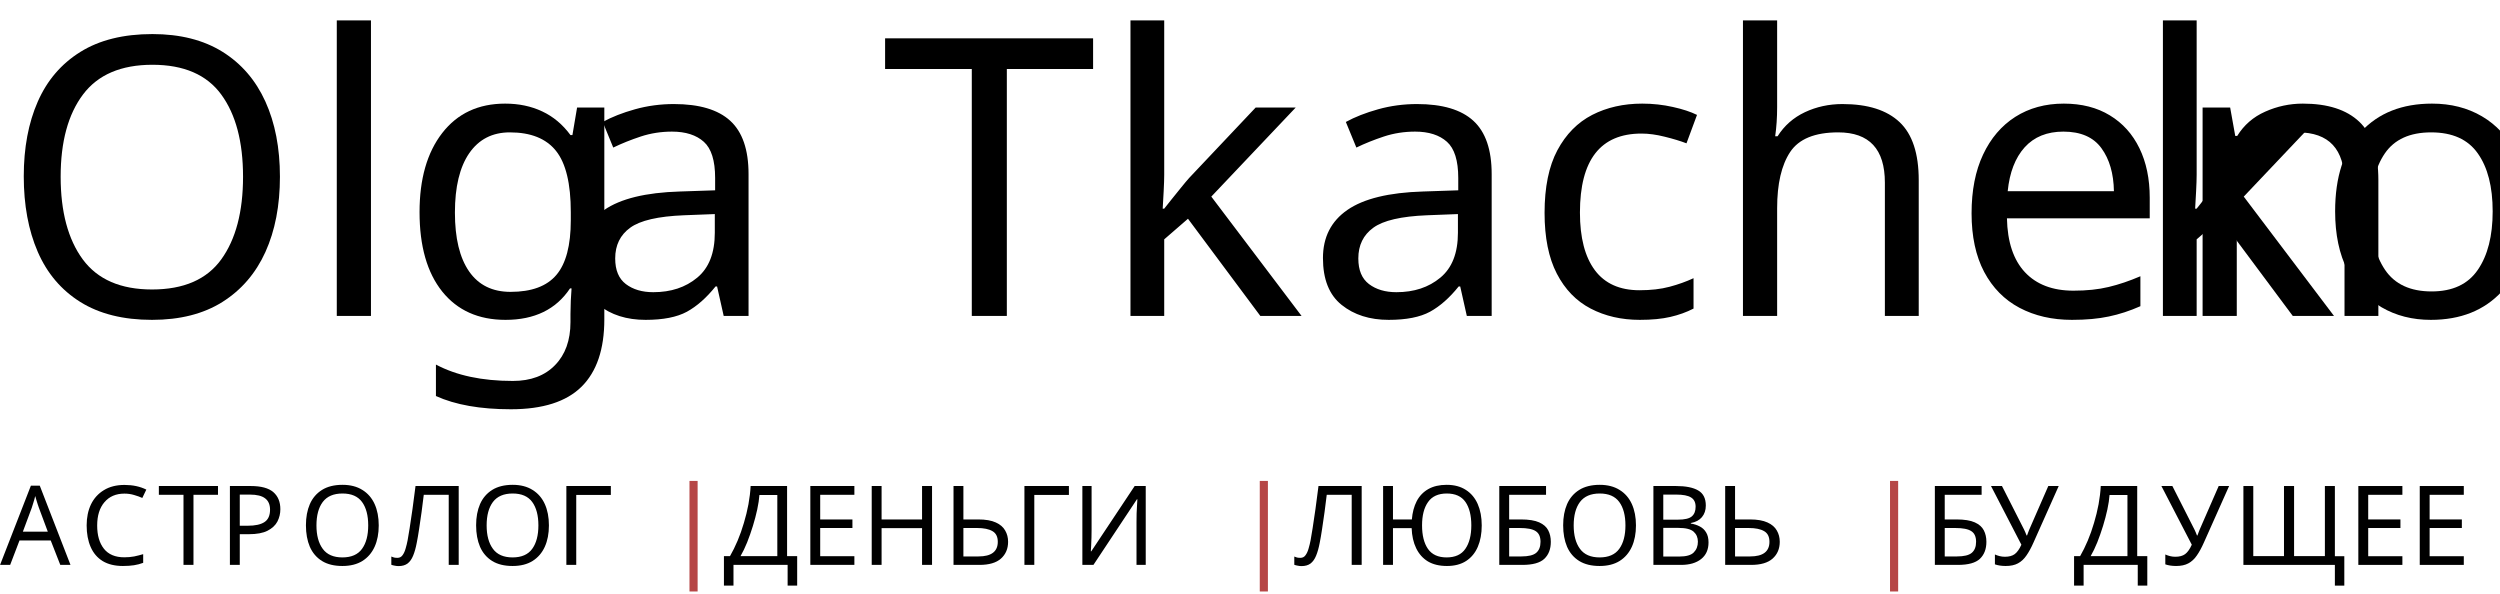
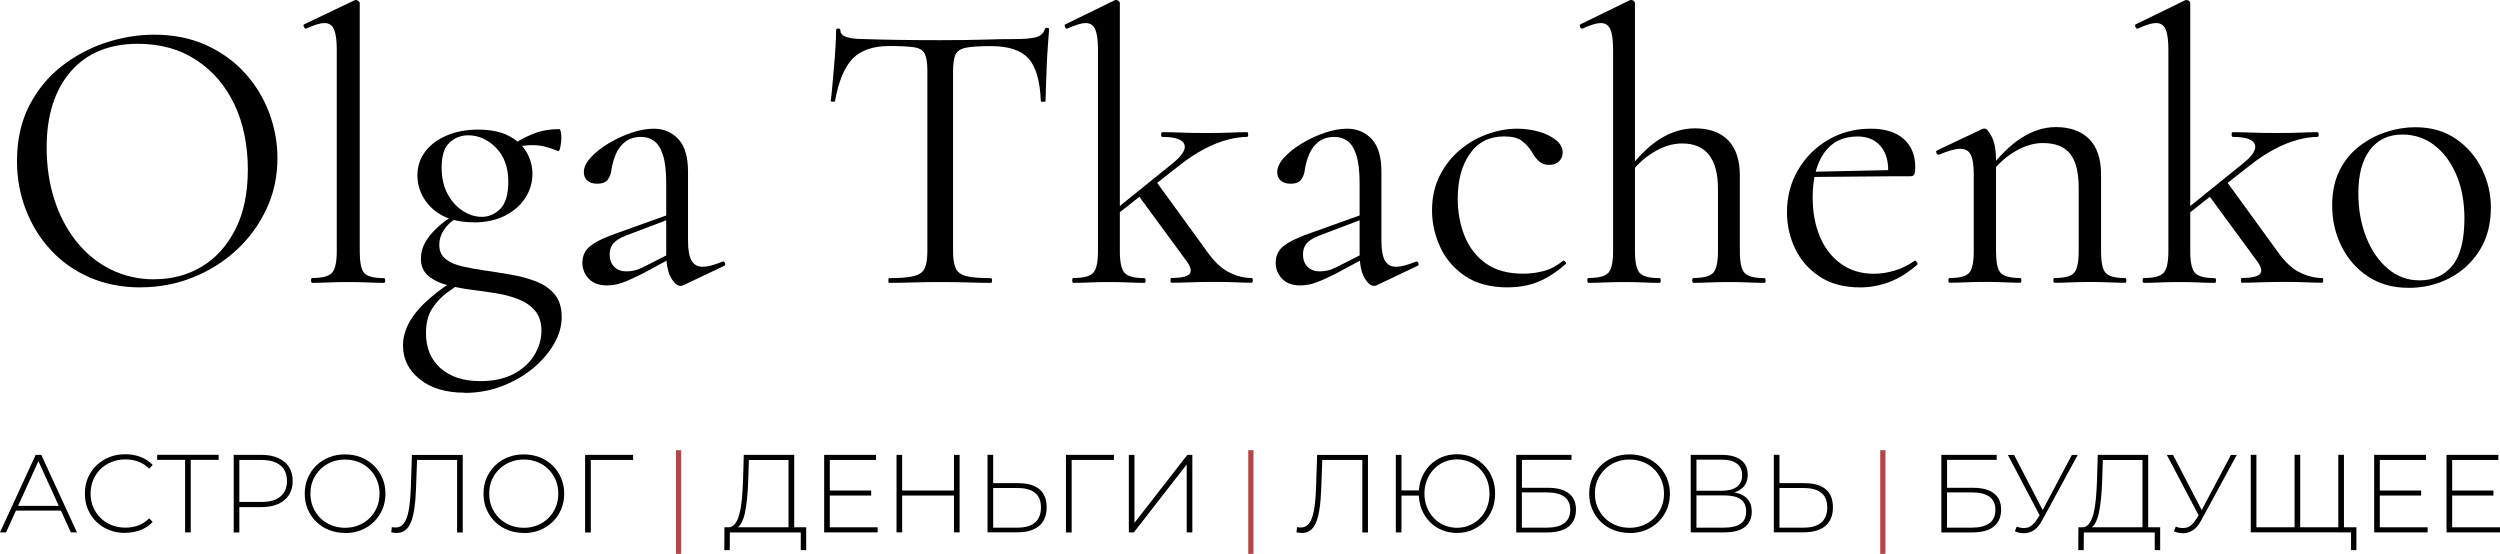
- <svg xmlns="http://www.w3.org/2000/svg" id="_Слой_2" data-name="Слой 2" viewBox="0 0 360.02 85.51">
+ <svg xmlns="http://www.w3.org/2000/svg" id="_Слой_2" data-name="Слой 2" viewBox="0 0 359 79.54">
  <defs>
    <style>
      .cls-1 {
-         letter-spacing: -.02em;
-       }
- 
-       .cls-2 {
-         letter-spacing: -.02em;
-       }
- 
-       .cls-3 {
-         letter-spacing: 0em;
-       }
- 
-       .cls-4 {
-         letter-spacing: 0em;
-       }
- 
-       .cls-5, .cls-6 {
-         letter-spacing: 0em;
-       }
- 
-       .cls-7 {
-         font-family: CormorantRoman-Regular, Cormorant;
-         font-size: 56px;
-         font-variation-settings: 'wght' 400;
-       }
- 
-       .cls-8 {
-         letter-spacing: -.01em;
-       }
- 
-       .cls-9 {
-         letter-spacing: -.01em;
-       }
- 
-       .cls-6, .cls-10 {
        fill: #b64646;
-       }
- 
-       .cls-11 {
-         font-family: Montserrat-Light, Montserrat;
-         font-size: 15.9px;
-         font-weight: 300;
-       }
- 
-       .cls-12 {
-         letter-spacing: -.01em;
-       }
- 
-       .cls-13 {
-         letter-spacing: -.02em;
      }
    </style>
  </defs>
  <g id="_Слой_2-2" data-name="Слой 2">
-     <text class="cls-11" transform="translate(.01 81.35)">
-       <tspan class="cls-9" x="0" y="0">А</tspan>
-       <tspan class="cls-3" x="11.5" y="0">С</tspan>
-       <tspan x="22.71" y="0">ТР</tspan>
-       <tspan class="cls-13" x="43.08" y="0">О</tspan>
-       <tspan x="56.33" y="0">ЛОГ</tspan>
-       <tspan class="cls-10" x="91.35" y="0" xml:space="preserve"> | </tspan>
-       <tspan x="104.15" y="0">ДЕНЬГИ </tspan>
-       <tspan class="cls-6" x="177.61" y="0">|</tspan>
-       <tspan x="182.23" y="0" xml:space="preserve"> ЛЮБОВЬ </tspan>
-       <tspan class="cls-10" x="268.37" y="0">| </tspan>
-       <tspan class="cls-2" x="277.08" y="0">БУ</tspan>
-       <tspan x="298.58" y="0">Д</tspan>
-       <tspan class="cls-12" x="311.08" y="0">У</tspan>
-       <tspan class="cls-5" x="321.51" y="0">ЩЕЕ</tspan>
-     </text>
-     <text class="cls-7" transform="translate(0 45.5)">
-       <tspan x="0" y="0">Ol</tspan>
-       <tspan class="cls-8" x="57.34" y="0">g</tspan>
-       <tspan class="cls-4" x="80.92" y="0">a Tkachen</tspan>
-       <tspan class="cls-1" x="306.71" y="0">k</tspan>
-       <tspan x="333.2" y="0">o</tspan>
-     </text>
+     <g>
+       <path d="M0,76.45l5.12-11.13h.81l5.12,11.13h-.88l-4.83-10.62h.35l-4.82,10.62h-.88ZM1.88,73.32l.27-.68h6.66l.27.68H1.88Z" />
+       <path d="M17.97,76.53c-.83,0-1.59-.14-2.3-.42s-1.32-.68-1.84-1.19c-.52-.51-.92-1.1-1.21-1.79-.29-.68-.43-1.43-.43-2.25s.14-1.57.43-2.25c.29-.68.69-1.28,1.22-1.79.53-.51,1.14-.9,1.84-1.19.7-.28,1.46-.42,2.29-.42s1.52.13,2.2.38,1.27.64,1.76,1.16l-.51.52c-.48-.47-1-.8-1.58-1.01s-1.19-.31-1.84-.31c-.71,0-1.37.12-1.98.37-.61.24-1.14.59-1.59,1.03-.45.45-.8.96-1.05,1.56s-.37,1.24-.37,1.94.12,1.35.37,1.94.6,1.11,1.05,1.56c.45.45.98.79,1.59,1.03.61.24,1.27.37,1.98.37.65,0,1.26-.1,1.84-.31s1.11-.55,1.58-1.03l.51.52c-.49.52-1.07.91-1.76,1.17s-1.42.39-2.2.39Z" />
+       <path d="M26.58,76.45v-10.66l.24.25h-4.25v-.73h8.83v.73h-4.25l.24-.25v10.66h-.81Z" />
+       <path d="M33.56,76.45v-11.13h3.99c.93,0,1.73.15,2.4.45.67.3,1.18.72,1.54,1.28s.54,1.23.54,2.03-.18,1.44-.54,2c-.36.56-.88.99-1.54,1.29-.67.3-1.47.45-2.4.45h-3.55l.37-.38v4.02h-.81ZM34.37,72.48l-.37-.4h3.55c1.2,0,2.11-.26,2.73-.79s.93-1.26.93-2.22-.31-1.71-.93-2.23c-.62-.52-1.53-.79-2.73-.79h-3.55l.37-.4v6.82Z" />
+       <path d="M49.55,76.53c-.83,0-1.59-.14-2.3-.42s-1.32-.68-1.84-1.19c-.52-.51-.93-1.11-1.22-1.8-.29-.68-.43-1.43-.43-2.23s.14-1.55.43-2.23c.29-.68.69-1.28,1.22-1.8.53-.51,1.14-.91,1.84-1.19.71-.28,1.47-.42,2.3-.42s1.59.14,2.3.42c.71.28,1.32.68,1.84,1.19.52.51.92,1.1,1.22,1.79.29.68.44,1.43.44,2.25s-.15,1.57-.44,2.25c-.29.68-.7,1.28-1.22,1.79-.52.51-1.13.9-1.84,1.19-.71.28-1.47.42-2.3.42ZM49.55,75.79c.71,0,1.37-.12,1.97-.37.6-.24,1.13-.59,1.57-1.03s.79-.96,1.04-1.56c.25-.59.37-1.24.37-1.94s-.12-1.36-.37-1.95c-.25-.59-.6-1.11-1.04-1.55s-.97-.79-1.57-1.03c-.6-.24-1.26-.37-1.97-.37s-1.37.12-1.97.37c-.6.24-1.13.59-1.58,1.03-.45.45-.8.96-1.05,1.55s-.37,1.24-.37,1.95.12,1.35.37,1.94.6,1.11,1.05,1.56c.45.45.98.79,1.58,1.03.6.24,1.26.37,1.97.37Z" />
+       <path d="M56.97,76.53c-.13,0-.25,0-.37-.02s-.26-.04-.42-.07l.09-.75c.18.04.36.06.53.06.49,0,.88-.19,1.18-.57.3-.38.53-.98.69-1.8s.27-1.9.32-3.22l.16-4.83h7.3v11.13h-.81v-10.66l.24.25h-6.22l.24-.25-.16,4.34c-.04,1.12-.12,2.09-.24,2.89-.12.8-.28,1.46-.5,1.98-.22.52-.49.9-.83,1.15-.33.25-.73.37-1.2.37Z" />
+       <path d="M75.22,76.53c-.83,0-1.59-.14-2.3-.42s-1.32-.68-1.84-1.19c-.52-.51-.93-1.11-1.22-1.8-.29-.68-.43-1.43-.43-2.23s.14-1.55.43-2.23c.29-.68.69-1.28,1.22-1.8.53-.51,1.14-.91,1.84-1.19.71-.28,1.47-.42,2.3-.42s1.59.14,2.3.42c.71.28,1.32.68,1.84,1.19.52.51.92,1.1,1.22,1.79.29.68.44,1.43.44,2.25s-.15,1.57-.44,2.25c-.29.68-.7,1.28-1.22,1.79-.52.51-1.13.9-1.84,1.19-.71.28-1.47.42-2.3.42ZM75.22,75.79c.71,0,1.37-.12,1.97-.37.6-.24,1.13-.59,1.57-1.03s.79-.96,1.04-1.56c.25-.59.37-1.24.37-1.94s-.12-1.36-.37-1.95c-.25-.59-.6-1.11-1.04-1.55s-.97-.79-1.57-1.03c-.6-.24-1.26-.37-1.97-.37s-1.37.12-1.97.37c-.6.24-1.13.59-1.58,1.03-.45.45-.8.96-1.05,1.55s-.37,1.24-.37,1.95.12,1.35.37,1.94.6,1.11,1.05,1.56c.45.45.98.79,1.58,1.03.6.24,1.26.37,1.97.37Z" />
+       <path d="M84.02,76.45v-11.13h6.89v.73h-6.31l.24-.25v10.66h-.81Z" />
+       <path class="cls-1" d="M97.07,79.54v-14.89h.75v14.89h-.75Z" />
+       <path d="M104.01,79l.02-3.28h11.74v3.28h-.78v-2.54h-10.18l-.02,2.54h-.78ZM113.23,76.06v-10h-5.69l-.1,2.99c-.03.88-.08,1.72-.16,2.53-.08.81-.19,1.53-.33,2.17-.15.64-.35,1.16-.61,1.55-.26.39-.59.6-.98.64l-.94-.21c.45.03.81-.12,1.09-.46.28-.34.5-.82.67-1.45.16-.63.28-1.35.36-2.18.07-.83.13-1.71.16-2.66l.11-3.66h7.24v10.73h-.81Z" />
+       <path d="M119.16,75.72h6.87v.73h-7.68v-11.13h7.44v.73h-6.63v9.67ZM119.07,70.44h6.03v.72h-6.03v-.72Z" />
+       <path d="M129.55,76.45h-.81v-11.13h.81v11.13ZM137.09,71.16h-7.63v-.72h7.63v.72ZM136.99,65.32h.81v11.13h-.81v-11.13Z" />
+       <path d="M146.28,69.39c1.3,0,2.3.29,2.99.87.69.58,1.03,1.45,1.03,2.59s-.36,2.07-1.09,2.68c-.73.61-1.77.91-3.14.91h-4.26v-11.13h.81v4.07h3.66ZM146.09,75.77c1.11,0,1.96-.24,2.53-.73.57-.49.86-1.21.86-2.16s-.28-1.65-.85-2.11c-.57-.46-1.41-.69-2.54-.69h-3.47v5.69h3.47Z" />
+       <path d="M153.07,76.45v-11.13h6.89v.73h-6.31l.24-.25v10.66h-.81Z" />
+       <path d="M162.1,76.45v-11.13h.81v9.76l7.59-9.76h.72v11.13h-.81v-9.75l-7.59,9.75h-.72Z" />
+       <path class="cls-1" d="M179.25,79.54v-14.89h.75v14.89h-.75Z" />
+       <path d="M186.96,76.53c-.13,0-.25,0-.37-.02s-.26-.04-.42-.07l.09-.75c.18.04.36.06.53.06.49,0,.88-.19,1.18-.57.3-.38.53-.98.69-1.8s.27-1.9.32-3.22l.16-4.83h7.3v11.13h-.81v-10.66l.24.25h-6.22l.24-.25-.16,4.34c-.04,1.12-.12,2.09-.24,2.89-.12.8-.28,1.46-.5,1.98-.22.52-.49.9-.83,1.15-.33.25-.73.37-1.2.37Z" />
+       <path d="M200.44,76.45v-11.13h.81v5.1h2.86v.75h-2.86v5.28h-.81ZM209.22,76.53c-.78,0-1.51-.14-2.18-.42s-1.25-.68-1.74-1.19c-.49-.51-.88-1.1-1.15-1.79-.28-.68-.41-1.43-.41-2.25s.14-1.57.41-2.25c.28-.68.66-1.28,1.15-1.79.49-.51,1.07-.9,1.74-1.19.67-.28,1.39-.42,2.18-.42s1.5.14,2.17.42c.67.28,1.26.68,1.75,1.19.49.51.88,1.1,1.15,1.79.28.68.41,1.43.41,2.25s-.14,1.57-.41,2.25c-.28.68-.66,1.28-1.15,1.79-.49.51-1.08.9-1.75,1.19s-1.4.42-2.17.42ZM209.22,75.79c.66,0,1.27-.12,1.84-.37.57-.24,1.06-.59,1.49-1.03.42-.44.75-.96.99-1.55.23-.59.35-1.25.35-1.96s-.12-1.36-.35-1.96c-.23-.59-.56-1.11-.99-1.55-.42-.44-.92-.78-1.49-1.03-.57-.24-1.18-.37-1.84-.37s-1.27.12-1.84.37c-.57.24-1.06.59-1.48,1.03s-.75.96-.99,1.55c-.24.59-.36,1.25-.36,1.96s.12,1.36.36,1.96.57,1.11.99,1.55.91.78,1.48,1.03c.57.24,1.18.37,1.84.37Z" />
+       <path d="M217.73,76.45v-11.13h7.94v.72h-7.12v4.01h3.77c1.3,0,2.29.27,2.97.8s1.02,1.31,1.02,2.34-.36,1.88-1.07,2.44-1.76.83-3.14.83h-4.36ZM218.54,75.77h3.56c1.11,0,1.96-.21,2.53-.64.57-.43.86-1.07.86-1.92,0-1.66-1.13-2.5-3.39-2.5h-3.56v5.06Z" />
+       <path d="M234,76.53c-.83,0-1.59-.14-2.3-.42s-1.32-.68-1.84-1.19c-.52-.51-.93-1.11-1.22-1.8-.29-.68-.43-1.43-.43-2.23s.14-1.55.43-2.23c.29-.68.69-1.28,1.22-1.8.53-.51,1.14-.91,1.84-1.19.71-.28,1.47-.42,2.3-.42s1.59.14,2.3.42c.71.28,1.32.68,1.84,1.19.52.51.92,1.1,1.22,1.79.29.68.44,1.43.44,2.25s-.15,1.57-.44,2.25c-.29.68-.7,1.28-1.22,1.79-.52.51-1.13.9-1.84,1.19-.71.28-1.47.42-2.3.42ZM234,75.79c.71,0,1.37-.12,1.97-.37.6-.24,1.13-.59,1.57-1.03s.79-.96,1.04-1.56c.25-.59.37-1.24.37-1.94s-.12-1.36-.37-1.95c-.25-.59-.6-1.11-1.04-1.55s-.97-.79-1.57-1.03c-.6-.24-1.26-.37-1.97-.37s-1.37.12-1.97.37c-.6.24-1.13.59-1.58,1.03-.45.45-.8.96-1.05,1.55s-.37,1.24-.37,1.95.12,1.35.37,1.94.6,1.11,1.05,1.56c.45.45.98.79,1.58,1.03.6.24,1.26.37,1.97.37Z" />
+       <path d="M242.79,76.45v-11.13h4.48c1.15,0,2.05.24,2.71.72.66.48.99,1.18.99,2.11s-.32,1.62-.96,2.08c-.64.47-1.48.7-2.5.7l.27-.32c1.24,0,2.18.24,2.82.73.64.49.95,1.2.95,2.15s-.33,1.67-.99,2.19c-.66.51-1.65.77-2.99.77h-4.79ZM243.61,70.47h3.66c.92,0,1.64-.19,2.14-.56.5-.38.76-.93.76-1.66s-.25-1.3-.76-1.68c-.5-.38-1.22-.56-2.14-.56h-3.66v4.47ZM243.61,75.77h3.99c1.03,0,1.81-.19,2.35-.56.54-.38.8-.96.8-1.76s-.27-1.39-.8-1.76-1.32-.55-2.35-.55h-3.99v4.63Z" />
+       <path d="M259.19,69.39c1.3,0,2.3.29,2.99.87.69.58,1.03,1.45,1.03,2.59s-.36,2.07-1.09,2.68c-.73.61-1.77.91-3.14.91h-4.26v-11.13h.81v4.07h3.66ZM259,75.77c1.11,0,1.96-.24,2.53-.73.57-.49.86-1.21.86-2.16s-.28-1.65-.85-2.11c-.57-.46-1.41-.69-2.54-.69h-3.47v5.69h3.47Z" />
+       <path class="cls-1" d="M270,79.54v-14.89h.75v14.89h-.75Z" />
+       <path d="M278.78,76.45v-11.13h7.94v.72h-7.12v4.01h3.77c1.3,0,2.29.27,2.97.8s1.02,1.31,1.02,2.34-.36,1.88-1.07,2.44-1.76.83-3.14.83h-4.36ZM279.59,75.77h3.56c1.11,0,1.96-.21,2.53-.64.57-.43.86-1.07.86-1.92,0-1.66-1.13-2.5-3.39-2.5h-3.56v5.06Z" />
+       <path d="M293.1,74.39l-4.77-9.06h.89l4.34,8.35-.46.72ZM289.61,75.63c.52.2,1.02.25,1.51.14s.95-.51,1.38-1.18l.54-.84.09-.13,4.39-8.29h.84l-5.14,9.45c-.32.6-.69,1.05-1.12,1.34-.43.29-.88.44-1.35.45-.47.02-.94-.07-1.41-.26l.25-.67Z" />
+       <path d="M298.44,79l.02-3.28h11.74v3.28h-.78v-2.54h-10.18l-.02,2.54h-.78ZM307.66,76.06v-10h-5.69l-.1,2.99c-.03.88-.08,1.72-.16,2.53-.08.81-.19,1.53-.33,2.17-.15.64-.35,1.16-.61,1.55-.26.39-.59.6-.98.64l-.94-.21c.45.03.81-.12,1.09-.46.28-.34.5-.82.67-1.45.16-.63.28-1.35.36-2.18.07-.83.13-1.71.16-2.66l.11-3.66h7.24v10.73h-.81Z" />
+       <path d="M315.93,74.39l-4.77-9.06h.89l4.34,8.35-.46.72ZM312.45,75.63c.52.2,1.02.25,1.51.14s.95-.51,1.38-1.18l.54-.84.09-.13,4.39-8.29h.84l-5.14,9.45c-.32.6-.69,1.05-1.12,1.34-.43.29-.88.44-1.35.45-.47.02-.94-.07-1.41-.26l.25-.67Z" />
+       <path d="M329.72,75.72l-.22.25v-10.66h.81v10.66l-.24-.25h5.96l-.25.25v-10.66h.81v11.13h-13.38v-11.13h.81v10.66l-.24-.25h5.93ZM337.61,79v-2.8l.24.25h-2.08v-.73h2.61v3.28h-.76Z" />
+       <path d="M341.74,75.72h6.87v.73h-7.68v-11.13h7.44v.73h-6.63v9.67ZM341.65,70.44h6.03v.72h-6.03v-.72Z" />
+       <path d="M352.13,75.72h6.87v.73h-7.68v-11.13h7.44v.73h-6.63v9.67ZM352.03,70.44h6.03v.72h-6.03v-.72Z" />
+     </g>
+     <g>
+       <path d="M20.19,41.27c-2.69,0-5.12-.48-7.31-1.43-2.18-.95-4.05-2.27-5.6-3.95-1.55-1.68-2.74-3.61-3.58-5.8s-1.26-4.51-1.26-6.97c0-3.02.59-5.67,1.76-7.95,1.18-2.28,2.73-4.17,4.68-5.68,1.94-1.51,4.07-2.64,6.38-3.39,2.31-.75,4.61-1.12,6.89-1.12,2.76,0,5.24.5,7.42,1.48,2.18.99,4.04,2.32,5.57,4,1.53,1.68,2.7,3.58,3.5,5.71.8,2.13,1.2,4.31,1.2,6.55,0,2.61-.52,5.04-1.57,7.28-1.05,2.24-2.47,4.2-4.28,5.88-1.81,1.68-3.9,3-6.27,3.95-2.37.95-4.88,1.43-7.53,1.43ZM22.15,40.1c2.54,0,4.82-.61,6.83-1.82,2.02-1.21,3.62-3,4.82-5.35,1.2-2.35,1.79-5.23,1.79-8.62s-.64-6.62-1.93-9.32c-1.29-2.71-3.12-4.83-5.49-6.38-2.37-1.55-5.16-2.32-8.37-2.32-4.14,0-7.36,1.34-9.66,4-2.3,2.67-3.44,6.3-3.44,10.89,0,2.65.36,5.12,1.09,7.42.73,2.3,1.78,4.31,3.16,6.05,1.38,1.74,3.02,3.08,4.93,4.03s4,1.43,6.27,1.43Z" />
+       <path d="M44.83,40.6c-.11,0-.17-.11-.17-.34s.06-.34.17-.34c1.46,0,2.41-.25,2.86-.76.45-.5.67-1.54.67-3.11V7.11c0-1.31-.13-2.27-.39-2.88-.26-.62-.73-.92-1.4-.92-.56,0-1.42.26-2.58.78-.11.08-.22,0-.34-.22-.11-.22-.09-.35.06-.39L50.87.06c.07-.04.17-.06.28-.06.07,0,.18.05.31.14.13.09.2.2.2.31v35.62c0,1.57.2,2.6.62,3.11.41.5,1.36.76,2.86.76.11,0,.17.11.17.34s-.06.34-.17.34c-.63,0-1.4-.02-2.3-.06-.9-.04-1.85-.06-2.86-.06s-1.91.02-2.83.06c-.92.04-1.69.06-2.32.06Z" />
+       <path d="M66.72,56.39c-2.69,0-4.84-.64-6.44-1.93-1.61-1.29-2.41-2.9-2.41-4.84,0-1.2.33-2.35.98-3.47.65-1.12,1.61-2.23,2.88-3.33,1.27-1.1,2.84-2.21,4.7-3.33l.56.62c-.93.6-1.85,1.22-2.74,1.88-.9.65-1.63,1.44-2.21,2.35-.58.91-.87,2.08-.87,3.5,0,2.13.7,3.81,2.1,5.04,1.4,1.23,3.29,1.85,5.68,1.85,1.9,0,3.51-.35,4.82-1.04,1.31-.69,2.3-1.6,2.97-2.72.67-1.12,1.01-2.28,1.01-3.47s-.3-2.15-.9-2.86c-.6-.71-1.38-1.26-2.35-1.65s-2.04-.68-3.22-.87c-1.18-.19-2.34-.36-3.5-.5-1.16-.15-2.3-.36-3.42-.64-1.12-.28-2.05-.72-2.8-1.32-.75-.6-1.12-1.44-1.12-2.52,0-1.19.46-2.33,1.37-3.42.91-1.08,2.01-2,3.28-2.74l.39.39c-.75.45-1.33,1.01-1.76,1.68-.43.67-.64,1.38-.64,2.13,0,.86.31,1.53.92,2.02.62.49,1.42.84,2.41,1.06s2.01.41,3.05.56c1.31.19,2.61.39,3.92.62,1.31.22,2.51.55,3.61.98,1.1.43,1.99,1.04,2.66,1.85.67.8,1.01,1.89,1.01,3.28,0,1.27-.36,2.54-1.09,3.81-.73,1.27-1.73,2.44-3,3.5-1.27,1.06-2.75,1.92-4.45,2.58-1.7.65-3.5.98-5.4.98ZM68.01,31.92c-1.75,0-3.22-.31-4.4-.92s-2.08-1.45-2.72-2.49c-.64-1.04-.95-2.15-.95-3.3,0-1.31.37-2.45,1.12-3.44.75-.99,1.78-1.76,3.11-2.32s2.81-.84,4.45-.84c1.9,0,3.43.33,4.59.98,1.16.65,1.99,1.46,2.49,2.41.5.95.76,1.93.76,2.94,0,1.27-.35,2.44-1.04,3.5-.69,1.06-1.67,1.91-2.94,2.55-1.27.64-2.76.95-4.48.95ZM69.18,31.14c1.01,0,1.89-.38,2.66-1.15.77-.77,1.15-2.08,1.15-3.95,0-2.02-.59-3.62-1.76-4.82-1.18-1.19-2.51-1.79-4-1.79-1.05,0-1.94.35-2.69,1.06-.75.71-1.12,1.89-1.12,3.53,0,1.49.28,2.76.84,3.81.56,1.05,1.29,1.86,2.18,2.44.9.58,1.81.87,2.74.87ZM73.27,22.79l.06-1.85c1.12-.75,2.23-1.33,3.33-1.76,1.1-.43,2.32-.64,3.67-.64.07,0,.14.13.2.39.06.26.08.54.08.84,0,.41-.05.85-.14,1.32-.09.47-.21.66-.36.59-.37-.15-.88-.33-1.51-.53-.63-.2-1.36-.31-2.18-.31-.49,0-.94.04-1.37.11-.43.08-.85.17-1.26.28l-.5,1.57Z" />
+       <path d="M87.22,40.99c-1.2,0-2.09-.33-2.69-.98-.6-.65-.9-1.41-.9-2.27,0-1.04.41-1.88,1.23-2.49.82-.62,2.17-1.24,4.03-1.88l7.34-2.63.17.62-6.5,2.46c-.86.34-1.47.71-1.82,1.12-.35.41-.53.93-.53,1.57,0,.78.22,1.39.67,1.82.45.43,1.03.64,1.74.64.41,0,.8-.05,1.18-.14.37-.09.75-.23,1.12-.42l4.76-2.41.11.67-4.87,2.63c-1.12.56-2.05.98-2.8,1.26-.75.28-1.49.42-2.24.42ZM98.19,40.94c-.15.07-.3.11-.45.11-.49,0-.95-.4-1.4-1.2-.45-.8-.67-1.97-.67-3.5v-10.02c0-1.75-.16-3.12-.48-4.09-.32-.97-.75-1.64-1.29-2.02-.54-.37-1.15-.56-1.82-.56-.93,0-1.7.23-2.3.7-.6.47-1.04,1.06-1.34,1.76-.3.71-.5,1.42-.62,2.13-.04.52-.2,1.01-.48,1.46-.28.45-.81.67-1.6.67-.6,0-1.06-.15-1.4-.45-.34-.3-.5-.71-.5-1.23,0-.67.34-1.37,1.01-2.1s1.52-1.4,2.55-2.02c1.03-.62,2.11-1.12,3.25-1.51,1.14-.39,2.21-.59,3.22-.59,1.42,0,2.59.5,3.53,1.48.93.99,1.4,2.55,1.4,4.68v9.91c0,1.31.17,2.26.5,2.86.34.6.88.9,1.62.9.67,0,1.6-.24,2.8-.73.19-.07.32,0,.39.2.08.21.02.35-.17.42l-5.77,2.74Z" />
+       <path d="M127.7,6.61c-2.32,0-4.06.6-5.24,1.79-1.18,1.2-2.03,3.23-2.55,6.1,0,.08-.1.11-.31.11s-.31-.04-.31-.11c.07-.48.15-1.17.22-2.04.08-.88.16-1.82.25-2.83.09-1.01.17-1.99.22-2.94.06-.95.08-1.73.08-2.32,0-.19.1-.28.31-.28s.31.09.31.28c0,.37.19.64.56.81s.79.28,1.26.34.87.08,1.2.08c3.21.11,6.96.17,11.26.17,2.65,0,4.75-.03,6.3-.08,1.55-.06,3.05-.08,4.51-.08,1.27,0,2.25-.08,2.94-.25s1.13-.55,1.32-1.15c.04-.15.15-.22.34-.22s.28.08.28.22c-.04.56-.09,1.33-.17,2.3-.08.97-.13,1.98-.17,3.02-.04,1.05-.08,2.02-.11,2.91-.04.9-.06,1.59-.06,2.07,0,.08-.11.11-.34.11s-.34-.04-.34-.11c-.11-2.91-.71-4.96-1.79-6.13-1.08-1.18-2.88-1.76-5.38-1.76-1.57,0-2.74.08-3.53.22-.78.15-1.3.48-1.54.98-.24.5-.36,1.32-.36,2.44v25.82c0,1.08.13,1.9.39,2.46.26.56.77.93,1.54,1.12.77.19,1.93.28,3.5.28.11,0,.17.11.17.34s-.06.34-.17.34c-.97,0-2.07-.02-3.3-.06-1.23-.04-2.58-.06-4.03-.06-1.38,0-2.69.02-3.92.06-1.23.04-2.35.06-3.36.06-.08,0-.11-.11-.11-.34s.04-.34.11-.34c1.53,0,2.7-.09,3.5-.28.8-.19,1.33-.56,1.6-1.12.26-.56.39-1.38.39-2.46V10.14c0-1.12-.13-1.93-.39-2.44-.26-.5-.78-.81-1.57-.92-.78-.11-1.96-.17-3.53-.17Z" />
+       <path d="M154.14,40.6c-.11,0-.17-.11-.17-.34s.06-.34.17-.34c1.46,0,2.41-.25,2.86-.76.45-.5.67-1.54.67-3.11V7.11c0-1.31-.13-2.27-.39-2.88-.26-.62-.73-.92-1.4-.92-.56,0-1.42.26-2.58.78-.15.08-.27,0-.36-.22-.09-.22-.07-.35.08-.39L160.02.06c.11-.04.21-.06.28-.06.11,0,.22.05.34.14.11.09.17.2.17.31v35.62c0,1.57.22,2.6.67,3.11.45.5,1.4.76,2.86.76.11,0,.17.11.17.34s-.06.34-.17.34c-.67,0-1.44-.02-2.3-.06-.86-.04-1.79-.06-2.8-.06s-1.9.02-2.8.06c-.9.04-1.66.06-2.3.06ZM159.79,31.25l-.22-.67,8.74-7.06c1.46-1.16,2.04-2.09,1.76-2.8-.28-.71-1.33-1.06-3.16-1.06-.11,0-.17-.11-.17-.34s.06-.34.17-.34c.9,0,1.8.02,2.72.06.91.04,2.14.06,3.67.06,1.42,0,2.55-.02,3.39-.06.84-.04,1.63-.06,2.38-.06.11,0,.17.11.17.34s-.06.34-.17.34c-.86,0-1.81.14-2.86.42-1.04.28-2.14.72-3.28,1.32-1.14.6-2.31,1.36-3.5,2.3l-9.63,7.56ZM168.19,40.6c-.08,0-.11-.11-.11-.34s.04-.34.11-.34c1.34,0,2.2-.18,2.58-.53.37-.35.28-.94-.28-1.76l-7.11-9.69,2.63-1.9,7.28,10.02c1.01,1.46,2.06,2.46,3.16,3.02,1.1.56,2.19.84,3.28.84.11,0,.17.11.17.34s-.06.34-.17.34c-.67,0-1.44-.02-2.3-.06-.86-.04-1.79-.06-2.8-.06-1.42,0-2.63.02-3.64.06-1.01.04-1.94.06-2.8.06Z" />
+       <path d="M186.78,40.99c-1.2,0-2.09-.33-2.69-.98-.6-.65-.9-1.41-.9-2.27,0-1.04.41-1.88,1.23-2.49.82-.62,2.17-1.24,4.03-1.88l7.34-2.63.17.62-6.5,2.46c-.86.34-1.47.71-1.82,1.12-.35.41-.53.93-.53,1.57,0,.78.22,1.39.67,1.82.45.43,1.03.64,1.74.64.41,0,.8-.05,1.18-.14.37-.09.75-.23,1.12-.42l4.76-2.41.11.67-4.87,2.63c-1.12.56-2.05.98-2.8,1.26-.75.28-1.49.42-2.24.42ZM197.76,40.94c-.15.07-.3.11-.45.11-.49,0-.95-.4-1.4-1.2-.45-.8-.67-1.97-.67-3.5v-10.02c0-1.75-.16-3.12-.48-4.09-.32-.97-.75-1.64-1.29-2.02-.54-.37-1.15-.56-1.82-.56-.93,0-1.7.23-2.3.7-.6.47-1.04,1.06-1.34,1.76-.3.71-.5,1.42-.62,2.13-.04.52-.2,1.01-.48,1.46-.28.45-.81.67-1.6.67-.6,0-1.06-.15-1.4-.45-.34-.3-.5-.71-.5-1.23,0-.67.34-1.37,1.01-2.1s1.52-1.4,2.55-2.02c1.03-.62,2.11-1.12,3.25-1.51,1.14-.39,2.21-.59,3.22-.59,1.42,0,2.59.5,3.53,1.48.93.99,1.4,2.55,1.4,4.68v9.91c0,1.31.17,2.26.5,2.86.34.6.88.9,1.62.9.67,0,1.6-.24,2.8-.73.19-.07.32,0,.39.2.08.21.02.35-.17.42l-5.77,2.74Z" />
+       <path d="M216.57,41.27c-2.54,0-4.61-.55-6.22-1.65s-2.79-2.5-3.56-4.2c-.77-1.7-1.15-3.42-1.15-5.18,0-1.87.36-3.53,1.09-4.98.73-1.46,1.69-2.69,2.88-3.7,1.19-1.01,2.52-1.77,3.98-2.3,1.46-.52,2.88-.78,4.26-.78,1.08,0,2.12.14,3.11.42.99.28,1.81.68,2.46,1.2.65.52.98,1.12.98,1.79,0,.49-.17.91-.5,1.26-.34.35-.82.53-1.46.53-.6,0-1.09-.19-1.48-.56-.39-.37-.72-.8-.98-1.29-.41-.67-.9-1.21-1.46-1.62-.56-.41-1.4-.62-2.52-.62-2.13,0-3.77.83-4.93,2.49-1.16,1.66-1.74,3.82-1.74,6.47,0,1.9.33,3.68.98,5.32.65,1.64,1.67,2.96,3.05,3.95,1.38.99,3.17,1.48,5.38,1.48,1.01,0,2-.13,2.97-.39.97-.26,1.88-.75,2.74-1.46.07-.07.18-.04.31.11.13.15.16.26.08.34-1.31,1.16-2.61,2.01-3.92,2.55-1.31.54-2.76.81-4.37.81Z" />
+       <path d="M228.11,40.6c-.11,0-.17-.11-.17-.34s.06-.34.17-.34c1.46,0,2.41-.25,2.86-.76.45-.5.67-1.54.67-3.11V7.11c0-1.31-.13-2.27-.39-2.88-.26-.62-.73-.92-1.4-.92-.56,0-1.42.26-2.58.78-.15.08-.27,0-.36-.2-.09-.2-.07-.34.08-.42l7.11-3.47h.17c.11,0,.22.05.34.14.11.09.17.2.17.31v35.62c0,1.57.22,2.6.67,3.11.45.5,1.4.76,2.86.76.11,0,.17.11.17.34s-.06.34-.17.34c-.67,0-1.44-.02-2.3-.06-.86-.04-1.79-.06-2.8-.06s-1.9.02-2.8.06c-.9.04-1.66.06-2.3.06ZM243.17,40.6c-.11,0-.17-.11-.17-.34s.06-.34.17-.34c1.46,0,2.41-.25,2.86-.76.45-.5.67-1.54.67-3.11v-8.9c0-4.37-1.72-6.55-5.15-6.55-1.38,0-2.78.44-4.2,1.32-1.42.88-2.63,2.06-3.64,3.56l-.22-.67c1.64-2.24,3.28-3.86,4.9-4.87,1.62-1.01,3.29-1.51,5.01-1.51,2.05,0,3.64.57,4.76,1.71,1.12,1.14,1.68,2.83,1.68,5.07v10.86c0,1.57.22,2.6.67,3.11.45.5,1.4.76,2.86.76.11,0,.17.11.17.34s-.06.34-.17.34c-.67,0-1.44-.02-2.3-.06-.86-.04-1.79-.06-2.8-.06s-1.9.02-2.8.06c-.9.04-1.66.06-2.3.06Z" />
+       <path d="M267.14,41.27c-2.32,0-4.26-.51-5.82-1.54-1.57-1.03-2.74-2.36-3.53-4-.78-1.64-1.18-3.38-1.18-5.21,0-2.28.53-4.32,1.6-6.13,1.06-1.81,2.5-3.25,4.31-4.31,1.81-1.06,3.85-1.6,6.13-1.6,2.05,0,3.63.5,4.73,1.48,1.1.99,1.65,2.34,1.65,4.06,0,.41-.04.73-.11.95-.08.22-.26.34-.56.34h-3.25c.15-1.83-.18-3.24-.98-4.23-.8-.99-1.93-1.48-3.39-1.48-2.09,0-3.69.78-4.79,2.35-1.1,1.57-1.65,3.7-1.65,6.38,0,2.13.34,4.01,1.04,5.66.69,1.64,1.7,2.94,3.02,3.89,1.32.95,2.9,1.43,4.73,1.43.97,0,1.96-.15,2.97-.45,1.01-.3,1.96-.77,2.86-1.4.07-.07.18-.03.31.14s.16.31.08.42c-1.34,1.16-2.69,1.99-4.03,2.49-1.34.5-2.73.76-4.14.76ZM259.3,25.42l-.06-.73,12.77-.28v.9l-12.71.11Z" />
+       <path d="M279.96,40.6c-.11,0-.17-.11-.17-.34s.06-.34.17-.34c1.46,0,2.4-.25,2.83-.76.43-.5.64-1.54.64-3.11v-11.09c0-1.23-.14-2.14-.42-2.72-.28-.58-.79-.87-1.54-.87-.37,0-.81.08-1.32.22-.5.15-1.07.35-1.71.62-.15.04-.27-.04-.36-.22-.09-.19-.07-.32.08-.39l6.5-3.08c.11-.04.22-.06.34-.06.26,0,.6.39,1.01,1.18.41.78.62,1.92.62,3.42v12.99c0,1.57.21,2.6.64,3.11.43.5,1.37.76,2.83.76.11,0,.17.11.17.34s-.06.34-.17.34c-.64,0-1.39-.02-2.27-.06-.88-.04-1.8-.06-2.77-.06s-1.9.02-2.8.06c-.9.04-1.66.06-2.3.06ZM295.03,40.6c-.11,0-.17-.11-.17-.34s.06-.34.17-.34c1.46,0,2.4-.25,2.83-.76.43-.5.64-1.54.64-3.11v-9.07c0-2.24-.41-3.87-1.23-4.9-.82-1.03-2.13-1.54-3.92-1.54-1.34,0-2.73.43-4.14,1.29-1.42.86-2.63,2.04-3.64,3.53l-.22-.67c1.64-2.2,3.28-3.83,4.9-4.87,1.62-1.04,3.28-1.57,4.96-1.57,2.05,0,3.65.57,4.79,1.71,1.14,1.14,1.71,2.85,1.71,5.12v10.98c0,1.57.21,2.6.64,3.11.43.5,1.37.76,2.83.76.11,0,.17.11.17.34s-.06.34-.17.34c-.63,0-1.39-.02-2.27-.06-.88-.04-1.8-.06-2.77-.06s-1.9.02-2.8.06c-.9.04-1.66.06-2.3.06Z" />
+       <path d="M307.85,40.6c-.11,0-.17-.11-.17-.34s.06-.34.17-.34c1.46,0,2.41-.25,2.86-.76.45-.5.67-1.54.67-3.11V7.11c0-1.31-.13-2.27-.39-2.88-.26-.62-.73-.92-1.4-.92-.56,0-1.42.26-2.58.78-.15.08-.27,0-.36-.22-.09-.22-.07-.35.08-.39l7-3.42c.11-.04.21-.06.28-.06.11,0,.22.05.34.14.11.09.17.2.17.31v35.62c0,1.57.22,2.6.67,3.11.45.5,1.4.76,2.86.76.11,0,.17.11.17.34s-.06.34-.17.34c-.67,0-1.44-.02-2.3-.06-.86-.04-1.79-.06-2.8-.06s-1.9.02-2.8.06c-.9.04-1.66.06-2.3.06ZM313.51,31.25l-.22-.67,8.74-7.06c1.46-1.16,2.04-2.09,1.76-2.8-.28-.71-1.33-1.06-3.16-1.06-.11,0-.17-.11-.17-.34s.06-.34.17-.34c.9,0,1.8.02,2.72.06.91.04,2.14.06,3.67.06,1.42,0,2.55-.02,3.39-.06.84-.04,1.63-.06,2.38-.06.11,0,.17.11.17.34s-.06.34-.17.34c-.86,0-1.81.14-2.86.42-1.04.28-2.14.72-3.28,1.32-1.14.6-2.31,1.36-3.5,2.3l-9.63,7.56ZM321.91,40.6c-.08,0-.11-.11-.11-.34s.04-.34.11-.34c1.34,0,2.2-.18,2.58-.53.37-.35.28-.94-.28-1.76l-7.11-9.69,2.63-1.9,7.28,10.02c1.01,1.46,2.06,2.46,3.16,3.02,1.1.56,2.19.84,3.28.84.11,0,.17.11.17.34s-.06.34-.17.34c-.67,0-1.44-.02-2.3-.06-.86-.04-1.79-.06-2.8-.06-1.42,0-2.63.02-3.64.06-1.01.04-1.94.06-2.8.06Z" />
+       <path d="M345.82,41.33c-2.2,0-4.12-.54-5.77-1.62-1.64-1.08-2.91-2.53-3.81-4.34-.9-1.81-1.34-3.76-1.34-5.85,0-1.94.35-3.62,1.06-5.04.71-1.42,1.66-2.58,2.86-3.5,1.2-.91,2.49-1.6,3.89-2.04,1.4-.45,2.77-.67,4.12-.67,2.28,0,4.23.56,5.85,1.68s2.87,2.56,3.72,4.31c.86,1.76,1.29,3.6,1.29,5.54,0,2.39-.54,4.44-1.62,6.16-1.08,1.72-2.52,3.04-4.31,3.98-1.79.93-3.77,1.4-5.94,1.4ZM347.45,40.26c1.98,0,3.55-.7,4.7-2.1s1.74-3.67,1.74-6.8c0-2.35-.38-4.43-1.15-6.24-.77-1.81-1.82-3.23-3.16-4.26-1.34-1.03-2.88-1.54-4.59-1.54-1.98,0-3.53.73-4.65,2.18-1.12,1.46-1.68,3.55-1.68,6.27,0,2.28.37,4.37,1.12,6.27.75,1.9,1.78,3.42,3.11,4.54,1.32,1.12,2.85,1.68,4.56,1.68Z" />
+     </g>
  </g>
</svg>
